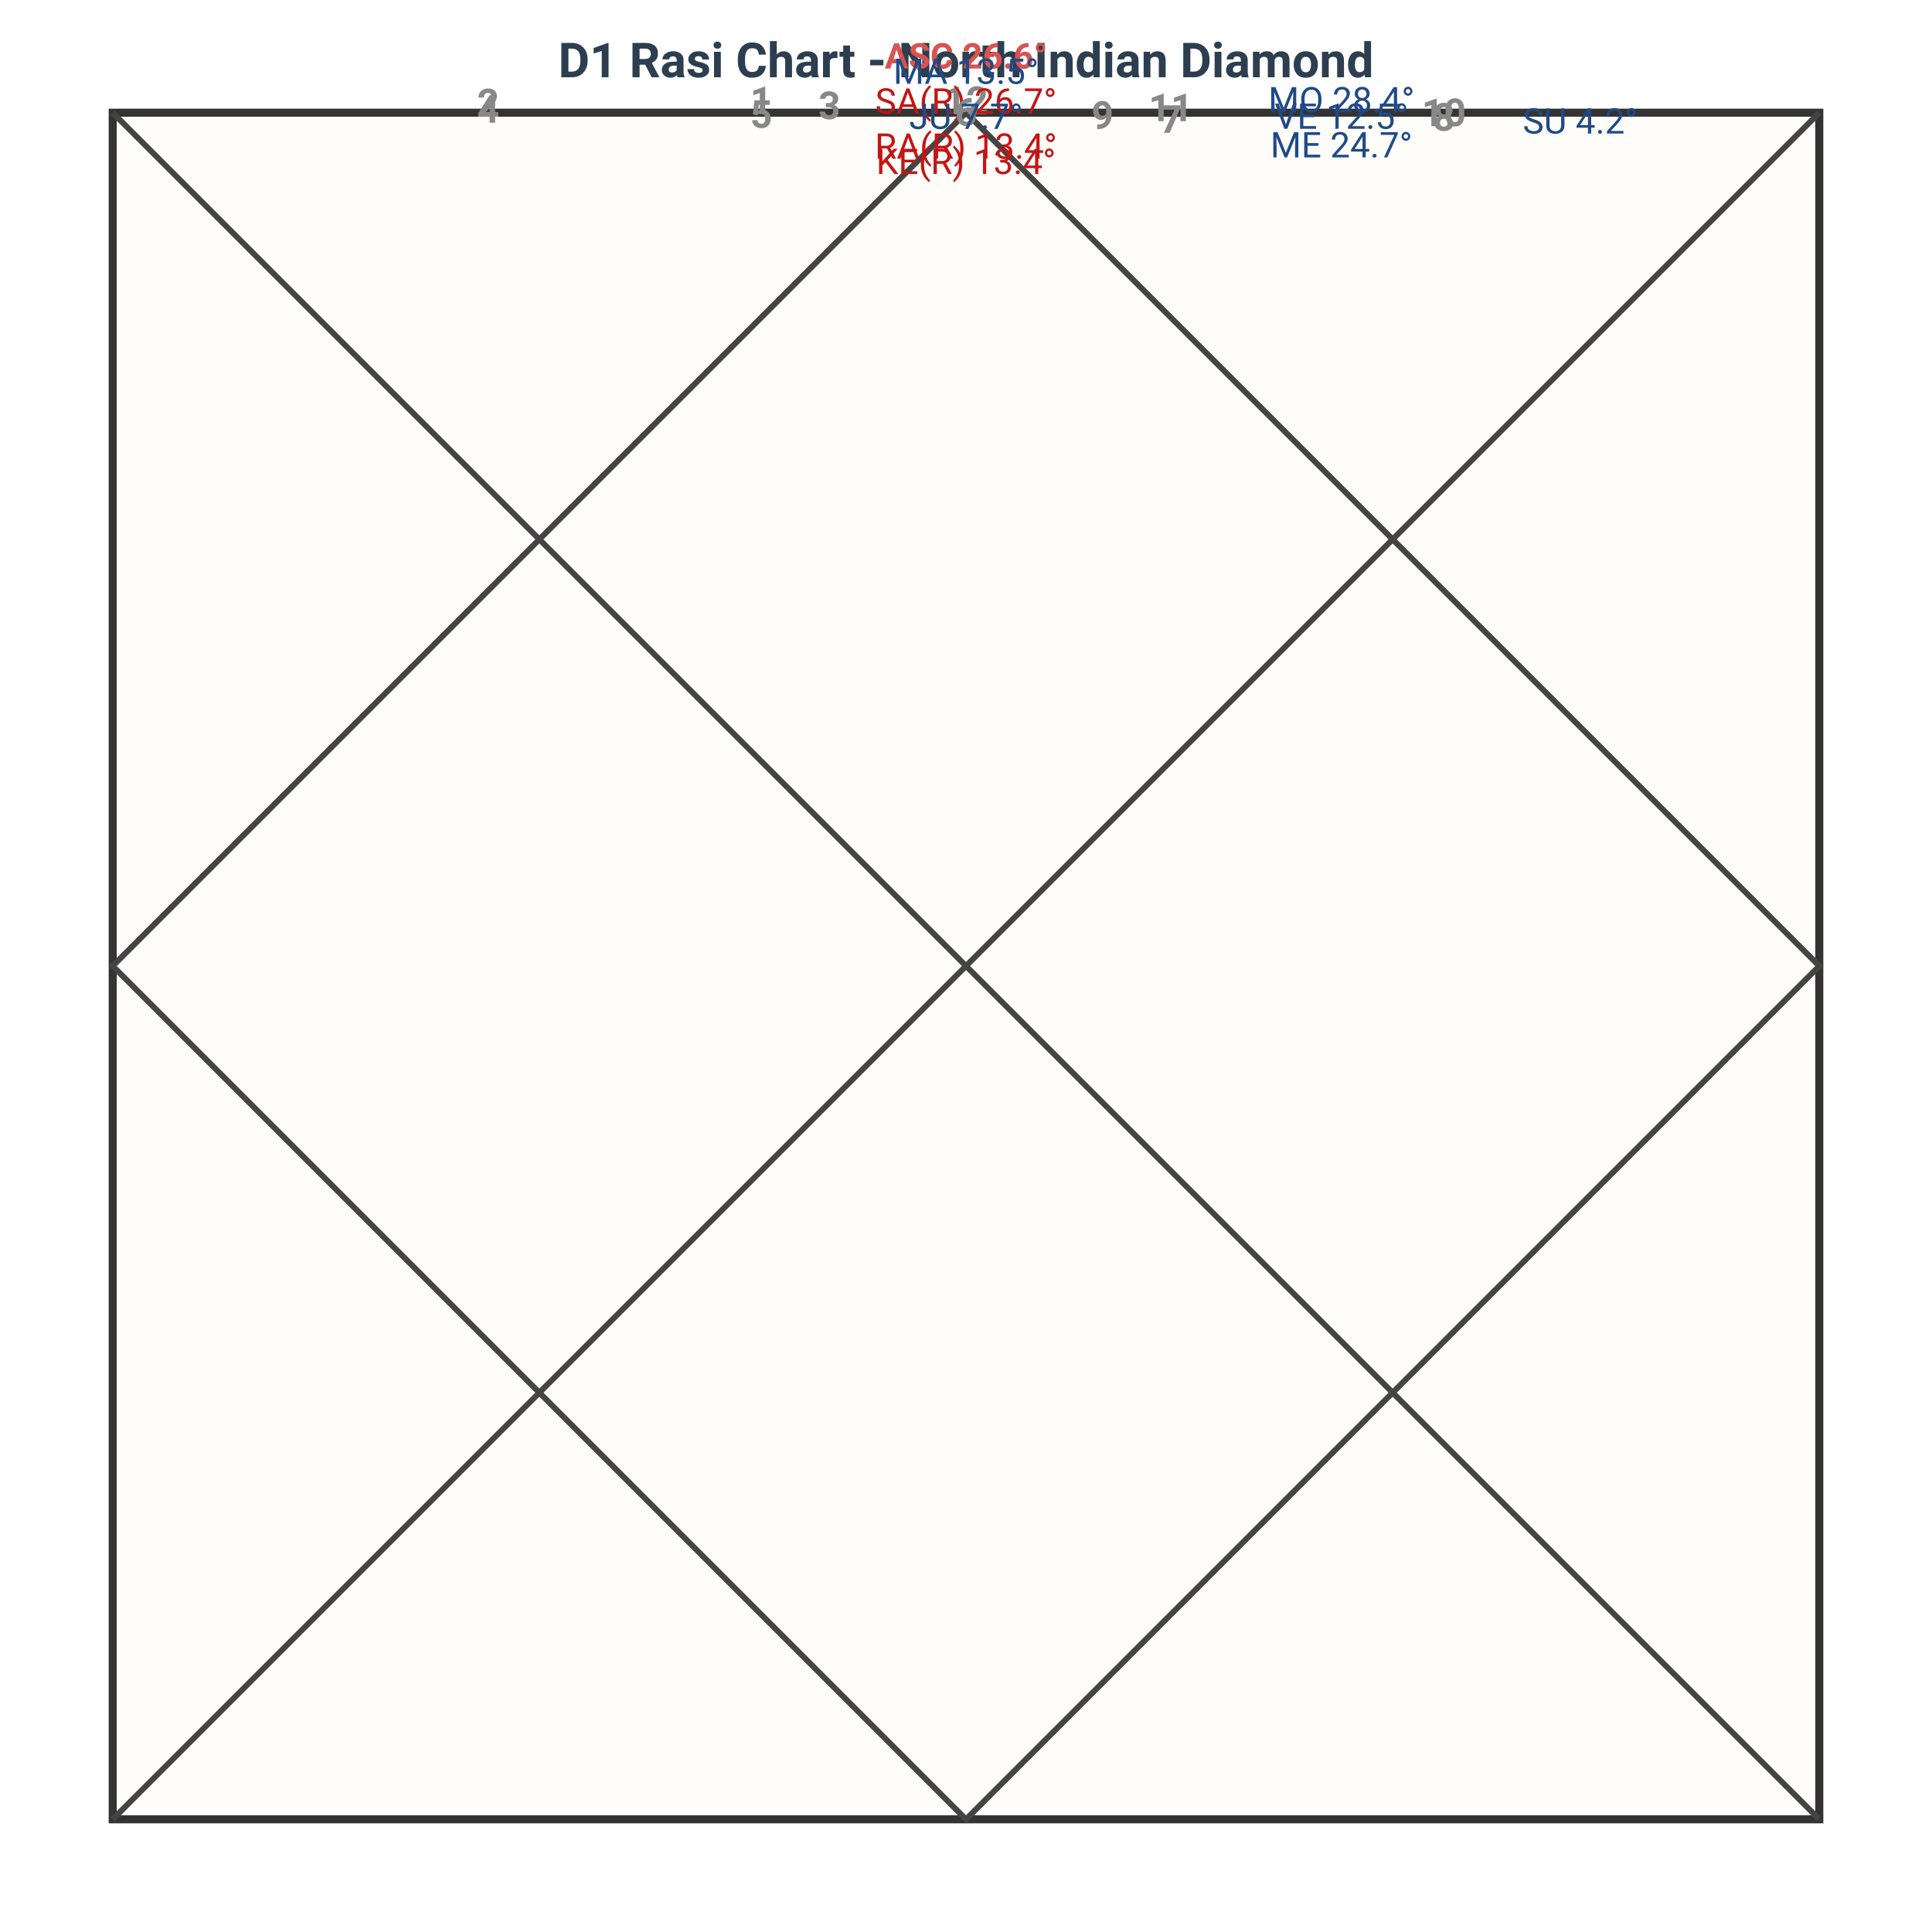
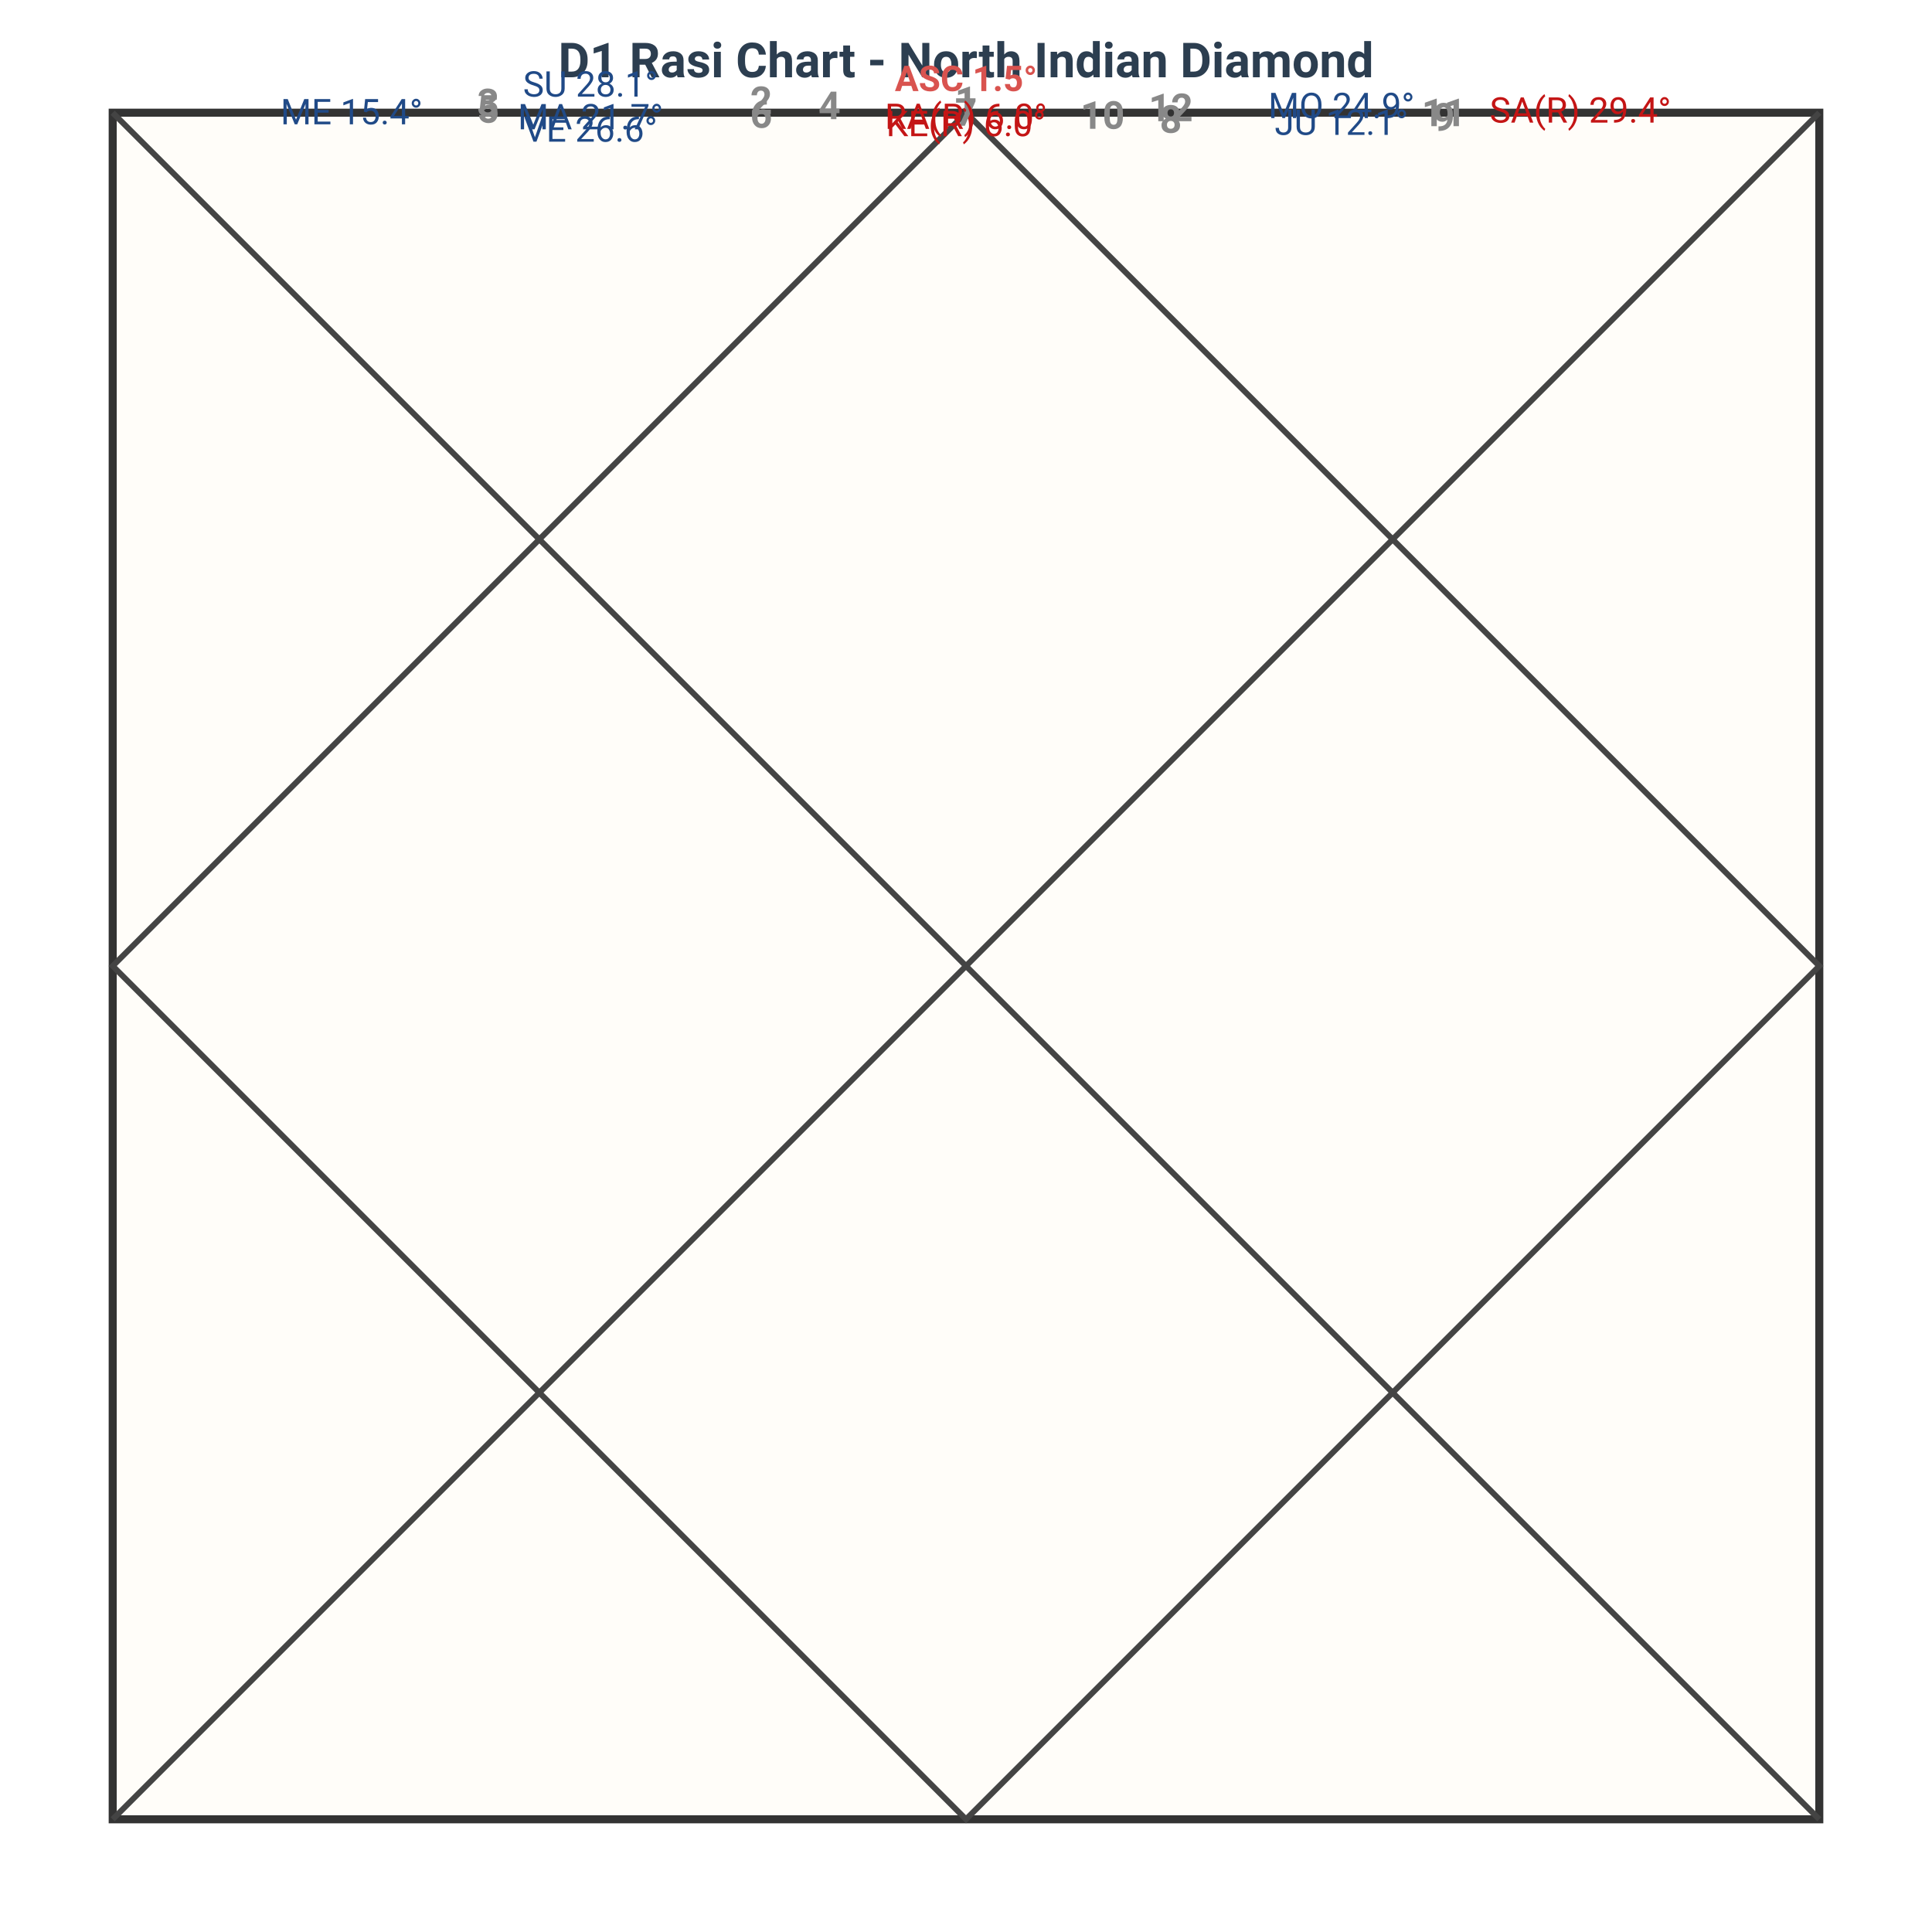
<svg xmlns="http://www.w3.org/2000/svg" viewBox="0 0 600 600" width="600" height="600" style="background-color: #faf8f5; font-family: -apple-system, BlinkMacSystemFont, Segoe UI, Roboto, sans-serif;">
  <text x="300.0" y="24" text-anchor="middle" font-size="15" font-weight="bold" fill="#2c3e50">D1 Rasi Chart - North Indian Diamond</text>
  <rect x="35" y="35" width="530" height="530" fill="#fffdf9" stroke="#333333" stroke-width="2.5" />
  <line x1="35" y1="35" x2="565" y2="565" stroke="#444444" stroke-width="1.8" />
  <line x1="35" y1="565" x2="565" y2="35" stroke="#444444" stroke-width="1.8" />
  <polygon points="300.0,35 565,300.0 300.0,565 35,300.0" fill="none" stroke="#444444" stroke-width="1.8" />
-   <text x="300.0" y="35.42" font-size="12" font-weight="bold" fill="#888888" text-anchor="middle">12</text>
-   <text x="300.0" y="21.28" font-size="11" text-anchor="middle">
-     <tspan fill="#d9534f" font-weight="bold">ASC 26.6°</tspan>
+   <text x="300.0" y="35.42" font-size="12" font-weight="bold" fill="#888888" text-anchor="middle">1</text>
+   <text x="300.0" y="28.28" font-size="11" text-anchor="middle">
+     <tspan fill="#d9534f" font-weight="bold">ASC 1.5°</tspan>
  </text>
-   <text x="300.0" y="35.28" font-size="11" text-anchor="middle">
-     <tspan fill="#c41515">SA(R) 26.7°</tspan>
+   <text x="300.0" y="42.28" font-size="11" text-anchor="middle">
+     <tspan fill="#c41515">KE(R) 6.0°</tspan>
  </text>
-   <text x="300.0" y="49.28" font-size="11" text-anchor="middle">
-     <tspan fill="#c41515">RA(R) 13.4°</tspan>
+   <text x="236.4" y="35.44" font-size="12" font-weight="bold" fill="#888888" text-anchor="middle">2</text>
+   <text x="151.6" y="36.14" font-size="12" font-weight="bold" fill="#888888" text-anchor="middle">3</text>
+   <text x="257.6" y="37.0" font-size="12" font-weight="bold" fill="#888888" text-anchor="middle">4</text>
+   <text x="183.4" y="30.0" font-size="11" text-anchor="middle">
+     <tspan fill="#204a87">SU 28.1°</tspan>
  </text>
-   <text x="236.4" y="35.44" font-size="12" font-weight="bold" fill="#888888" text-anchor="middle">1</text>
-   <text x="151.6" y="36.14" font-size="12" font-weight="bold" fill="#888888" text-anchor="middle">2</text>
-   <text x="257.6" y="37.0" font-size="12" font-weight="bold" fill="#888888" text-anchor="middle">3</text>
-   <text x="151.6" y="38.1" font-size="12" font-weight="bold" fill="#888888" text-anchor="middle">4</text>
-   <text x="236.4" y="39.68" font-size="12" font-weight="bold" fill="#888888" text-anchor="middle">5</text>
-   <text x="300.0" y="39.06" font-size="12" font-weight="bold" fill="#888888" text-anchor="middle">6</text>
-   <text x="300.0" y="26.04" font-size="11" text-anchor="middle">
-     <tspan fill="#204a87">MA 13.5°</tspan>
+   <text x="183.4" y="44.0" font-size="11" text-anchor="middle">
+     <tspan fill="#204a87">VE 26.6°</tspan>
  </text>
+   <text x="151.6" y="38.1" font-size="12" font-weight="bold" fill="#888888" text-anchor="middle">5</text>
+   <text x="109.2" y="38.6" font-size="11" text-anchor="middle">
+     <tspan fill="#204a87">ME 15.4°</tspan>
+   </text>
+   <text x="236.4" y="39.68" font-size="12" font-weight="bold" fill="#888888" text-anchor="middle">6</text>
+   <text x="183.4" y="40.16" font-size="11" text-anchor="middle">
+     <tspan fill="#204a87">MA 21.7°</tspan>
+   </text>
+   <text x="300.0" y="39.06" font-size="12" font-weight="bold" fill="#888888" text-anchor="middle">7</text>
  <text x="300.0" y="40.04" font-size="11" text-anchor="middle">
-     <tspan fill="#204a87">JU 7.7°</tspan>
+     <tspan fill="#c41515">RA(R) 6.0°</tspan>
  </text>
-   <text x="300.0" y="54.04" font-size="11" text-anchor="middle">
-     <tspan fill="#c41515">KE(R) 13.4°</tspan>
+   <text x="363.6" y="41.24" font-size="12" font-weight="bold" fill="#888888" text-anchor="middle">8</text>
+   <text x="416.6" y="41.88" font-size="11" text-anchor="middle">
+     <tspan fill="#204a87">JU 12.1°</tspan>
  </text>
-   <text x="363.6" y="41.24" font-size="12" font-weight="bold" fill="#888888" text-anchor="middle">7</text>
-   <text x="416.6" y="34.88" font-size="11" text-anchor="middle">
-     <tspan fill="#204a87">MO 28.4°</tspan>
+   <text x="448.4" y="40.58" font-size="12" font-weight="bold" fill="#888888" text-anchor="middle">9</text>
+   <text x="342.4" y="40.0" font-size="12" font-weight="bold" fill="#888888" text-anchor="middle">10</text>
+   <text x="448.4" y="39.18" font-size="12" font-weight="bold" fill="#888888" text-anchor="middle">11</text>
+   <text x="490.8" y="38.08" font-size="11" text-anchor="middle">
+     <tspan fill="#c41515">SA(R) 29.4°</tspan>
  </text>
-   <text x="416.6" y="48.88" font-size="11" text-anchor="middle">
-     <tspan fill="#204a87">ME 24.7°</tspan>
+   <text x="363.6" y="37.64" font-size="12" font-weight="bold" fill="#888888" text-anchor="middle">12</text>
+   <text x="416.6" y="36.68" font-size="11" text-anchor="middle">
+     <tspan fill="#204a87">MO 24.9°</tspan>
  </text>
-   <text x="448.4" y="40.58" font-size="12" font-weight="bold" fill="#888888" text-anchor="middle">8</text>
-   <text x="490.8" y="41.48" font-size="11" text-anchor="middle">
-     <tspan fill="#204a87">SU 4.2°</tspan>
-   </text>
-   <text x="342.4" y="40.0" font-size="12" font-weight="bold" fill="#888888" text-anchor="middle">9</text>
-   <text x="416.6" y="40.0" font-size="11" text-anchor="middle">
-     <tspan fill="#204a87">VE 12.5°</tspan>
-   </text>
-   <text x="448.4" y="39.18" font-size="12" font-weight="bold" fill="#888888" text-anchor="middle">10</text>
-   <text x="363.6" y="37.64" font-size="12" font-weight="bold" fill="#888888" text-anchor="middle">11</text>
</svg>
